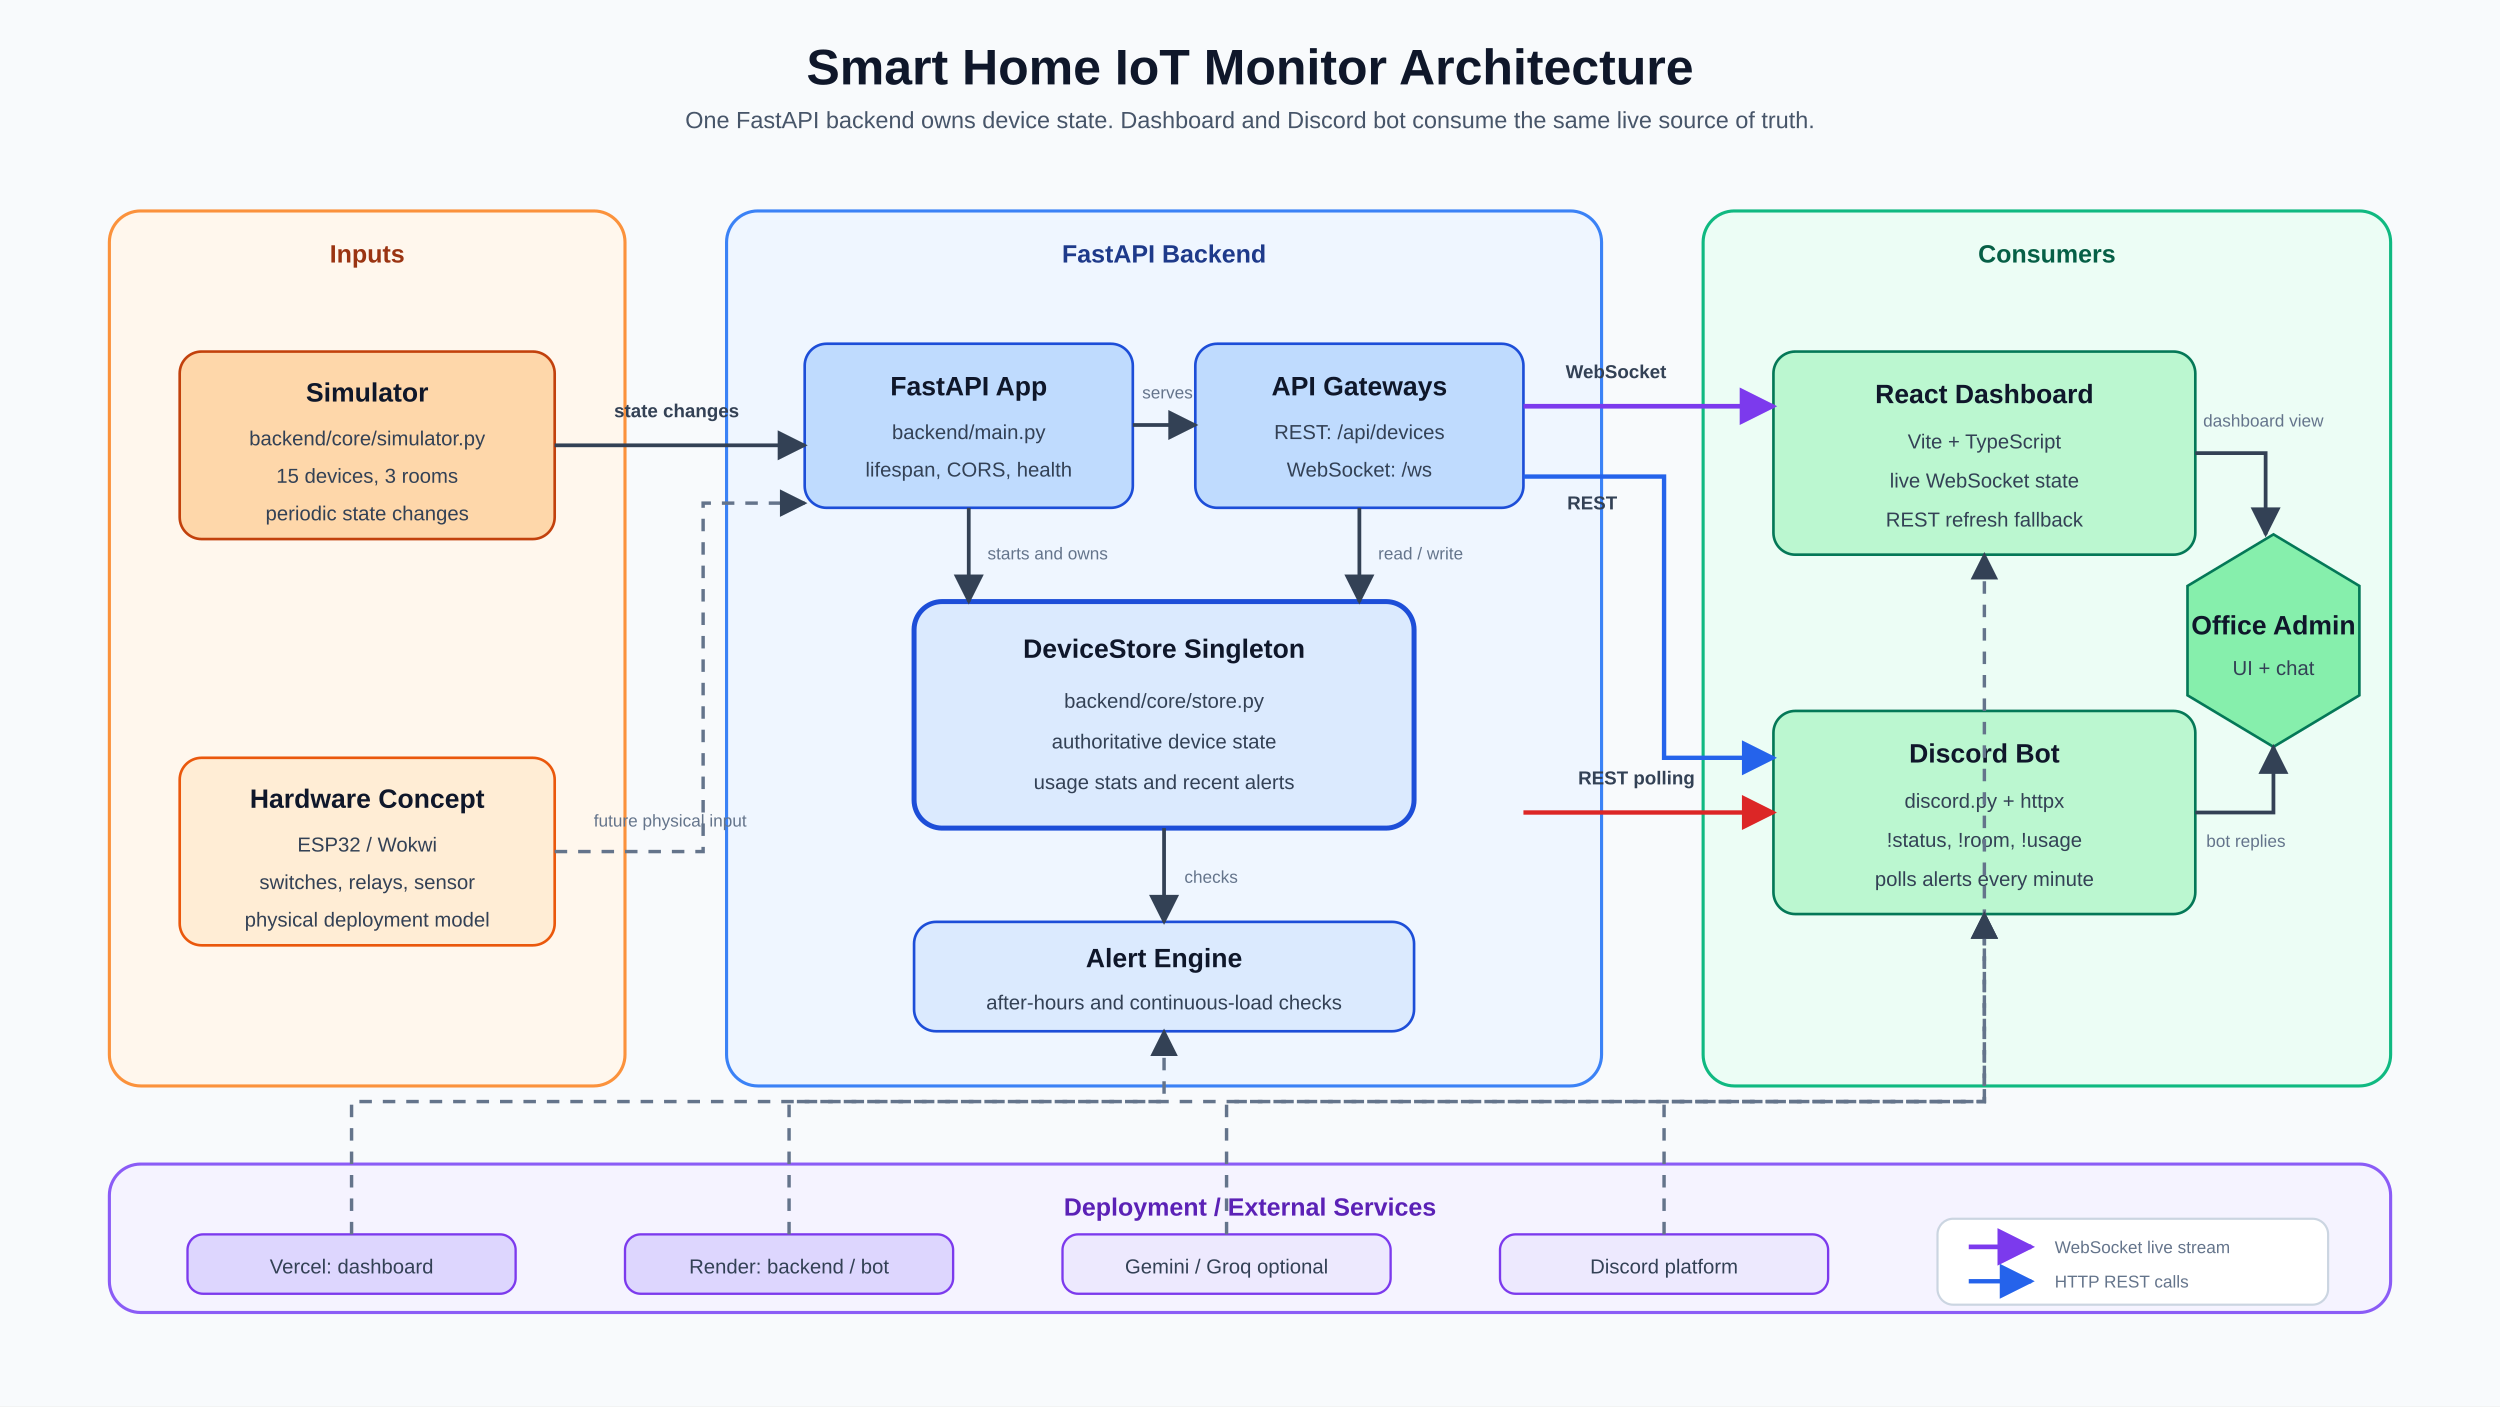
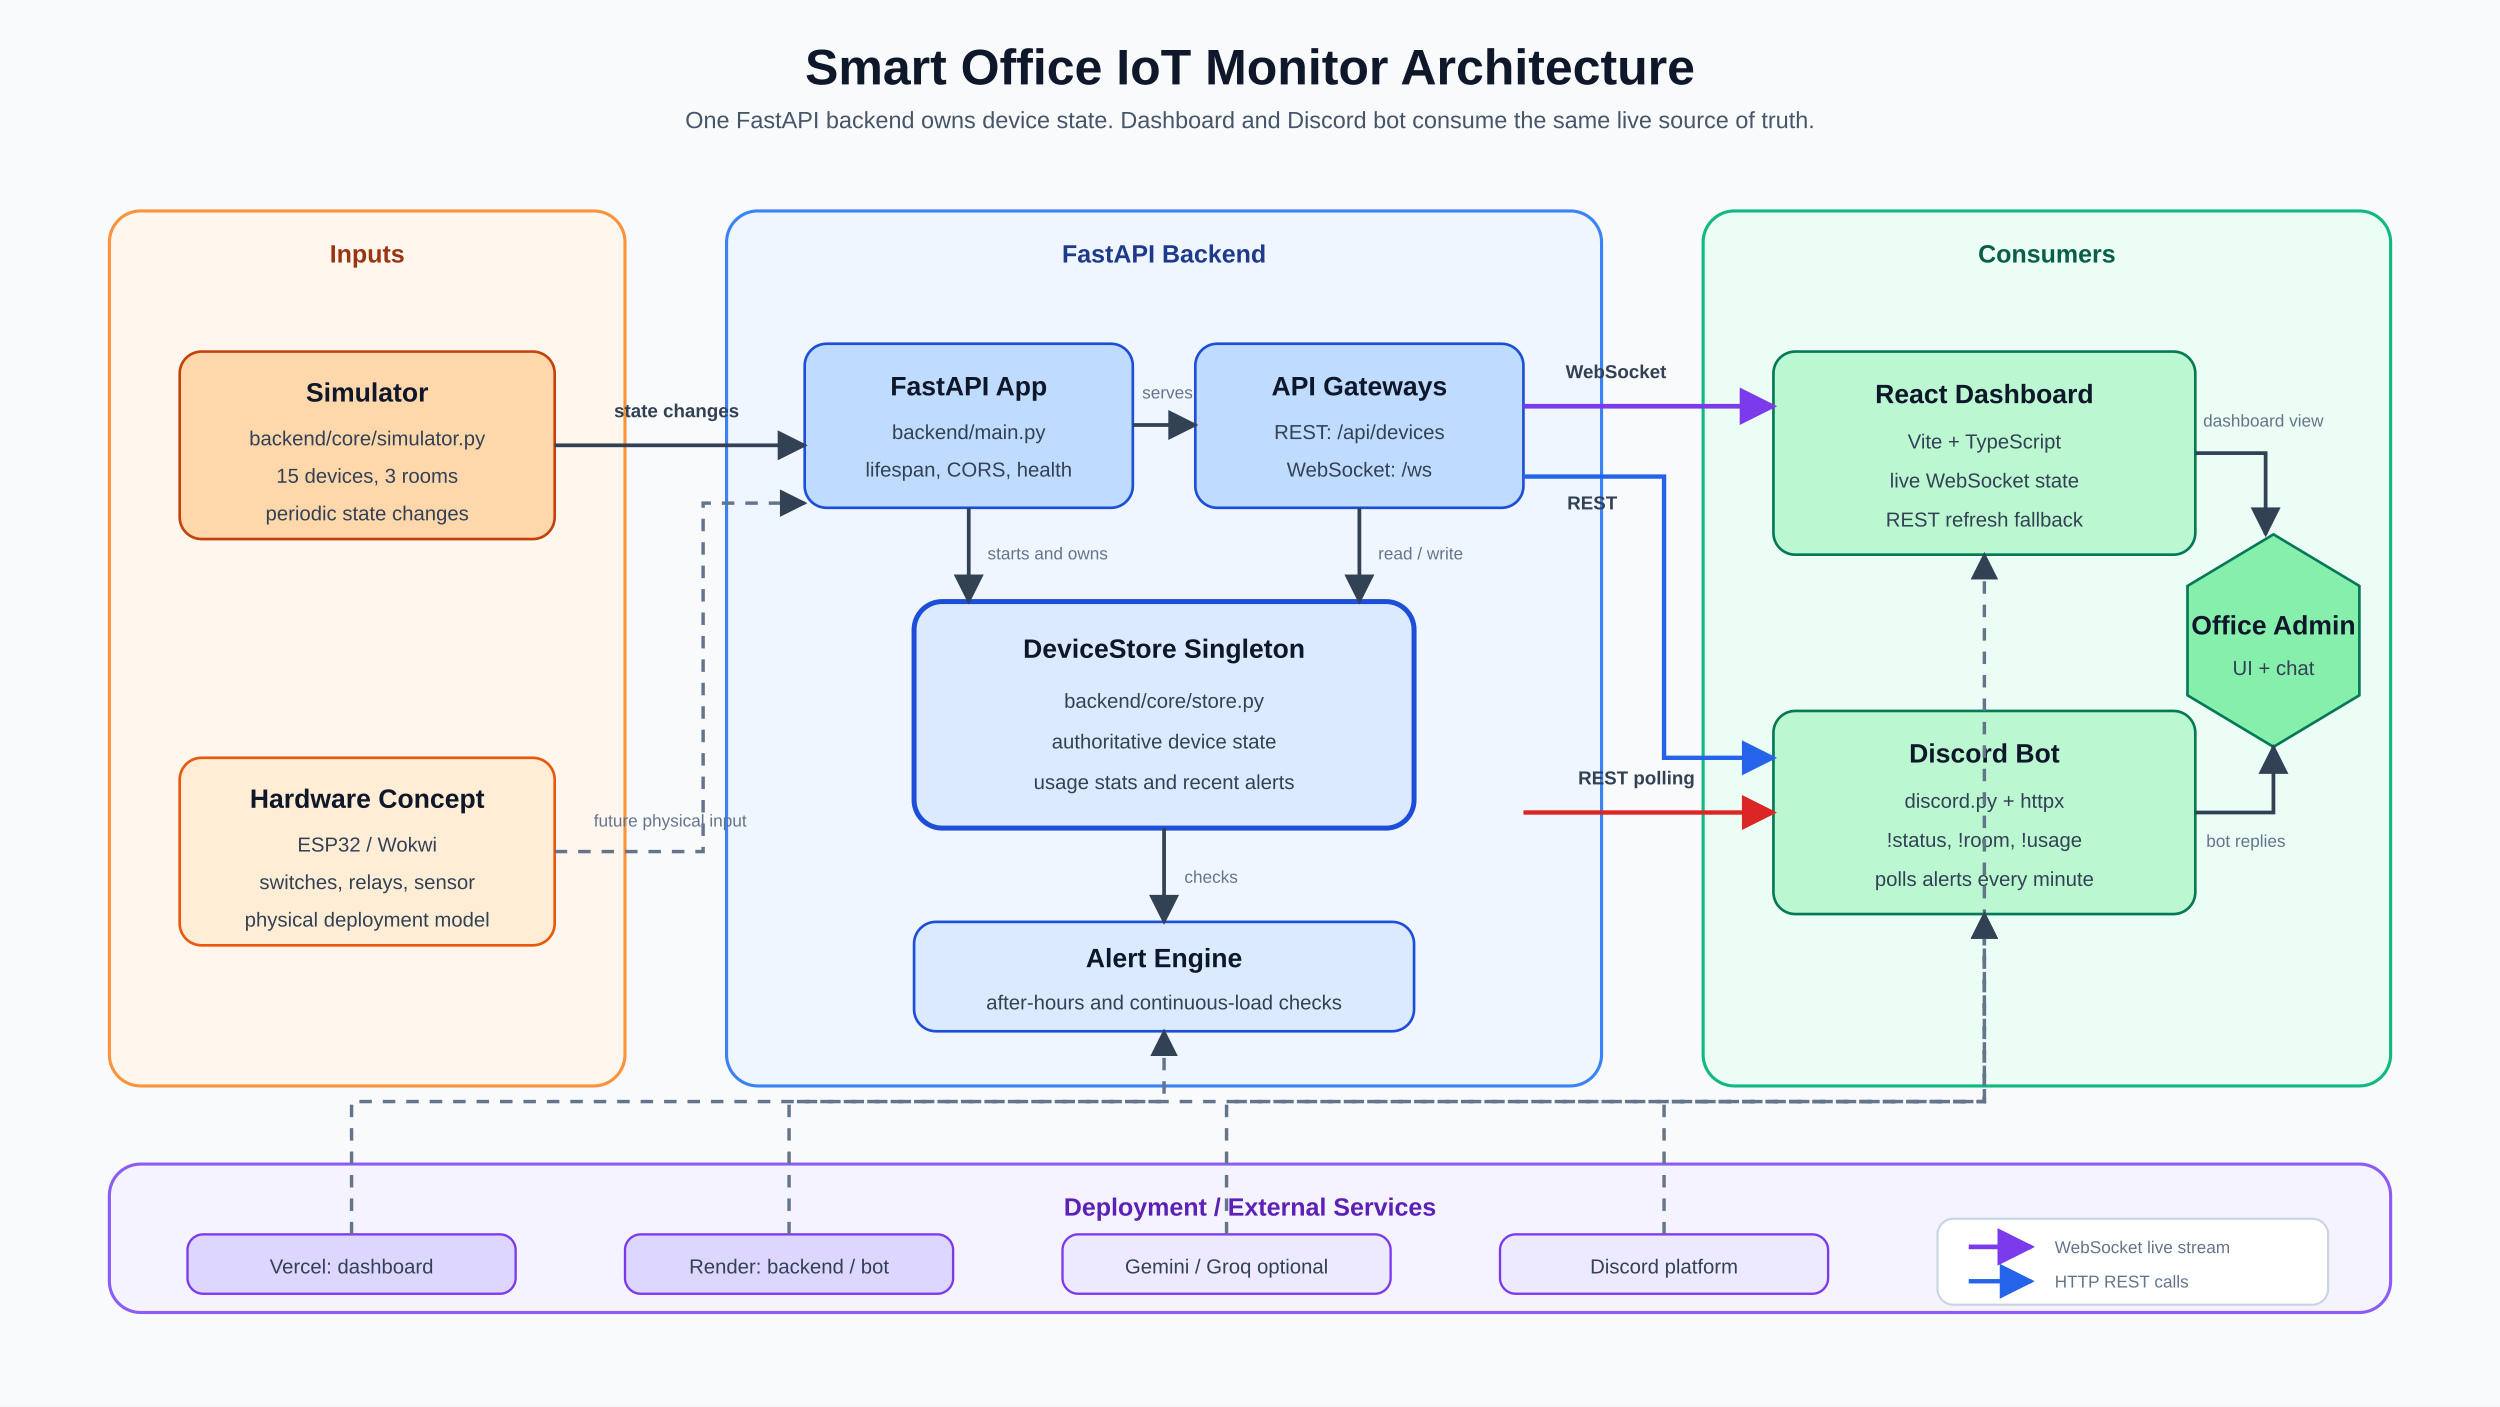
<svg xmlns="http://www.w3.org/2000/svg" width="1600" height="900" viewBox="0 0 1600 900" role="img" aria-labelledby="title desc">
  <defs>
    <marker id="arrow" viewBox="0 0 10 10" refX="9" refY="5" markerWidth="8" markerHeight="8" orient="auto">
      <path d="M0 0L10 5L0 10Z" fill="#334155" />
    </marker>
    <marker id="arrow-blue" viewBox="0 0 10 10" refX="9" refY="5" markerWidth="8" markerHeight="8" orient="auto">
      <path d="M0 0L10 5L0 10Z" fill="#2563eb" />
    </marker>
    <marker id="arrow-purple" viewBox="0 0 10 10" refX="9" refY="5" markerWidth="8" markerHeight="8" orient="auto">
      <path d="M0 0L10 5L0 10Z" fill="#7c3aed" />
    </marker>
    <marker id="arrow-red" viewBox="0 0 10 10" refX="9" refY="5" markerWidth="8" markerHeight="8" orient="auto">
      <path d="M0 0L10 5L0 10Z" fill="#dc2626" />
    </marker>
    <style>
      .bg { fill: #f8fafc; }
      .title { font-family: Arial, sans-serif; font-size: 32px; font-weight: 700; fill: #0f172a; }
      .subtitle { font-family: Arial, sans-serif; font-size: 15px; fill: #475569; }
      .panel-title { font-family: Arial, sans-serif; font-size: 16px; font-weight: 700; }
      .box-title { font-family: Arial, sans-serif; font-size: 17px; font-weight: 700; fill: #0f172a; }
      .box-text { font-family: Arial, sans-serif; font-size: 13px; fill: #334155; }
      .small { font-family: Arial, sans-serif; font-size: 11px; fill: #64748b; }
      .label { font-family: Arial, sans-serif; font-size: 12px; font-weight: 700; fill: #334155; }
      .line { fill: none; stroke: #334155; stroke-width: 2.4; marker-end: url(#arrow); }
      .line-dash { fill: none; stroke: #64748b; stroke-width: 2.2; stroke-dasharray: 8 7; marker-end: url(#arrow); }
      .line-blue { fill: none; stroke: #2563eb; stroke-width: 2.8; marker-end: url(#arrow-blue); }
      .line-purple { fill: none; stroke: #7c3aed; stroke-width: 3; marker-end: url(#arrow-purple); }
      .line-red { fill: none; stroke: #dc2626; stroke-width: 2.8; marker-end: url(#arrow-red); }
    </style>
  </defs>
  <rect class="bg" width="1600" height="900" />
-   <text x="800" y="54" text-anchor="middle" class="title">Smart Home IoT Monitor Architecture</text>
+   <text x="800" y="54" text-anchor="middle" class="title">Smart Office IoT Monitor Architecture</text>
  <text x="800" y="82" text-anchor="middle" class="subtitle">One FastAPI backend owns device state. Dashboard and Discord bot consume the same live source of truth.</text>
  <rect x="70" y="135" width="330" height="560" rx="20" fill="#fff7ed" stroke="#fb923c" stroke-width="2" />
  <text x="235" y="168" text-anchor="middle" class="panel-title" fill="#9a3412">Inputs</text>
  <rect x="465" y="135" width="560" height="560" rx="20" fill="#eff6ff" stroke="#3b82f6" stroke-width="2" />
  <text x="745" y="168" text-anchor="middle" class="panel-title" fill="#1e3a8a">FastAPI Backend</text>
  <rect x="1090" y="135" width="440" height="560" rx="20" fill="#ecfdf5" stroke="#10b981" stroke-width="2" />
  <text x="1310" y="168" text-anchor="middle" class="panel-title" fill="#065f46">Consumers</text>
  <rect x="70" y="745" width="1460" height="95" rx="20" fill="#f5f3ff" stroke="#8b5cf6" stroke-width="2" />
  <text x="800" y="778" text-anchor="middle" class="panel-title" fill="#5b21b6">Deployment / External Services</text>
  <rect x="115" y="225" width="240" height="120" rx="14" fill="#fed7aa" stroke="#c2410c" stroke-width="1.7" />
  <text x="235" y="257" text-anchor="middle" class="box-title">Simulator</text>
  <text x="235" y="285" text-anchor="middle" class="box-text">backend/core/simulator.py</text>
  <text x="235" y="309" text-anchor="middle" class="box-text">15 devices, 3 rooms</text>
  <text x="235" y="333" text-anchor="middle" class="box-text">periodic state changes</text>
  <rect x="115" y="485" width="240" height="120" rx="14" fill="#ffedd5" stroke="#ea580c" stroke-width="1.7" />
  <text x="235" y="517" text-anchor="middle" class="box-title">Hardware Concept</text>
  <text x="235" y="545" text-anchor="middle" class="box-text">ESP32 / Wokwi</text>
  <text x="235" y="569" text-anchor="middle" class="box-text">switches, relays, sensor</text>
  <text x="235" y="593" text-anchor="middle" class="box-text">physical deployment model</text>
  <rect x="515" y="220" width="210" height="105" rx="14" fill="#bfdbfe" stroke="#1d4ed8" stroke-width="1.7" />
  <text x="620" y="253" text-anchor="middle" class="box-title">FastAPI App</text>
  <text x="620" y="281" text-anchor="middle" class="box-text">backend/main.py</text>
  <text x="620" y="305" text-anchor="middle" class="box-text">lifespan, CORS, health</text>
  <rect x="765" y="220" width="210" height="105" rx="14" fill="#bfdbfe" stroke="#1d4ed8" stroke-width="1.7" />
  <text x="870" y="253" text-anchor="middle" class="box-title">API Gateways</text>
  <text x="870" y="281" text-anchor="middle" class="box-text">REST: /api/devices</text>
  <text x="870" y="305" text-anchor="middle" class="box-text">WebSocket: /ws</text>
  <rect x="585" y="385" width="320" height="145" rx="18" fill="#dbeafe" stroke="#1d4ed8" stroke-width="3.2" />
  <text x="745" y="421" text-anchor="middle" class="box-title">DeviceStore Singleton</text>
  <text x="745" y="453" text-anchor="middle" class="box-text">backend/core/store.py</text>
  <text x="745" y="479" text-anchor="middle" class="box-text">authoritative device state</text>
  <text x="745" y="505" text-anchor="middle" class="box-text">usage stats and recent alerts</text>
  <rect x="585" y="590" width="320" height="70" rx="14" fill="#dbeafe" stroke="#1d4ed8" stroke-width="1.7" />
  <text x="745" y="619" text-anchor="middle" class="box-title">Alert Engine</text>
  <text x="745" y="646" text-anchor="middle" class="box-text">after-hours and continuous-load checks</text>
  <rect x="1135" y="225" width="270" height="130" rx="14" fill="#bbf7d0" stroke="#047857" stroke-width="1.7" />
  <text x="1270" y="258" text-anchor="middle" class="box-title">React Dashboard</text>
  <text x="1270" y="287" text-anchor="middle" class="box-text">Vite + TypeScript</text>
  <text x="1270" y="312" text-anchor="middle" class="box-text">live WebSocket state</text>
  <text x="1270" y="337" text-anchor="middle" class="box-text">REST refresh fallback</text>
  <rect x="1135" y="455" width="270" height="130" rx="14" fill="#bbf7d0" stroke="#047857" stroke-width="1.7" />
  <text x="1270" y="488" text-anchor="middle" class="box-title">Discord Bot</text>
  <text x="1270" y="517" text-anchor="middle" class="box-text">discord.py + httpx</text>
  <text x="1270" y="542" text-anchor="middle" class="box-text">!status, !room, !usage</text>
  <text x="1270" y="567" text-anchor="middle" class="box-text">polls alerts every minute</text>
  <path d="M1455 342L1510 375V445L1455 478L1400 445V375Z" fill="#86efac" stroke="#047857" stroke-width="1.7" />
  <text x="1455" y="406" text-anchor="middle" class="box-title">Office Admin</text>
  <text x="1455" y="432" text-anchor="middle" class="box-text">UI + chat</text>
  <rect x="120" y="790" width="210" height="38" rx="10" fill="#ddd6fe" stroke="#7c3aed" stroke-width="1.5" />
  <text x="225" y="815" text-anchor="middle" class="box-text">Vercel: dashboard</text>
  <rect x="400" y="790" width="210" height="38" rx="10" fill="#ddd6fe" stroke="#7c3aed" stroke-width="1.5" />
  <text x="505" y="815" text-anchor="middle" class="box-text">Render: backend / bot</text>
  <rect x="680" y="790" width="210" height="38" rx="10" fill="#ede9fe" stroke="#7c3aed" stroke-width="1.5" />
  <text x="785" y="815" text-anchor="middle" class="box-text">Gemini / Groq optional</text>
  <rect x="960" y="790" width="210" height="38" rx="10" fill="#ede9fe" stroke="#7c3aed" stroke-width="1.5" />
  <text x="1065" y="815" text-anchor="middle" class="box-text">Discord platform</text>
  <rect x="1240" y="780" width="250" height="55" rx="10" fill="#ffffff" stroke="#cbd5e1" stroke-width="1.4" />
  <path class="line-purple" d="M1260 798H1300" />
  <text x="1315" y="802" class="small">WebSocket live stream</text>
  <path class="line-blue" d="M1260 820H1300" />
  <text x="1315" y="824" class="small">HTTP REST calls</text>
  <path class="line" d="M355 285H515" />
  <text x="393" y="267" class="label">state changes</text>
  <path class="line-dash" d="M355 545H450V322H515" />
  <text x="380" y="529" class="small">future physical input</text>
  <path class="line" d="M620 325V385" />
  <text x="632" y="358" class="small">starts and owns</text>
  <path class="line" d="M725 272H765" />
  <text x="731" y="255" class="small">serves</text>
  <path class="line" d="M870 325V385" />
  <text x="882" y="358" class="small">read / write</text>
  <path class="line" d="M745 530V590" />
  <text x="758" y="565" class="small">checks</text>
  <path class="line-purple" d="M975 260H1135" />
  <text x="1002" y="242" class="label" fill="#5b21b6">WebSocket</text>
  <path class="line-blue" d="M975 305H1065V485H1135" />
  <text x="1003" y="326" class="label" fill="#1d4ed8">REST</text>
  <path class="line-red" d="M975 520H1135" />
  <text x="1010" y="502" class="label" fill="#991b1b">REST polling</text>
  <path class="line" d="M1405 290H1450V342" />
  <text x="1410" y="273" class="small">dashboard view</text>
  <path class="line" d="M1405 520H1455V478" />
  <text x="1412" y="542" class="small">bot replies</text>
  <path class="line-dash" d="M225 790V705H1270V355" />
  <path class="line-dash" d="M505 790V705H745V660" />
  <path class="line-dash" d="M785 790V705H1270V585" />
  <path class="line-dash" d="M1065 790V705H1270V585" />
</svg>
